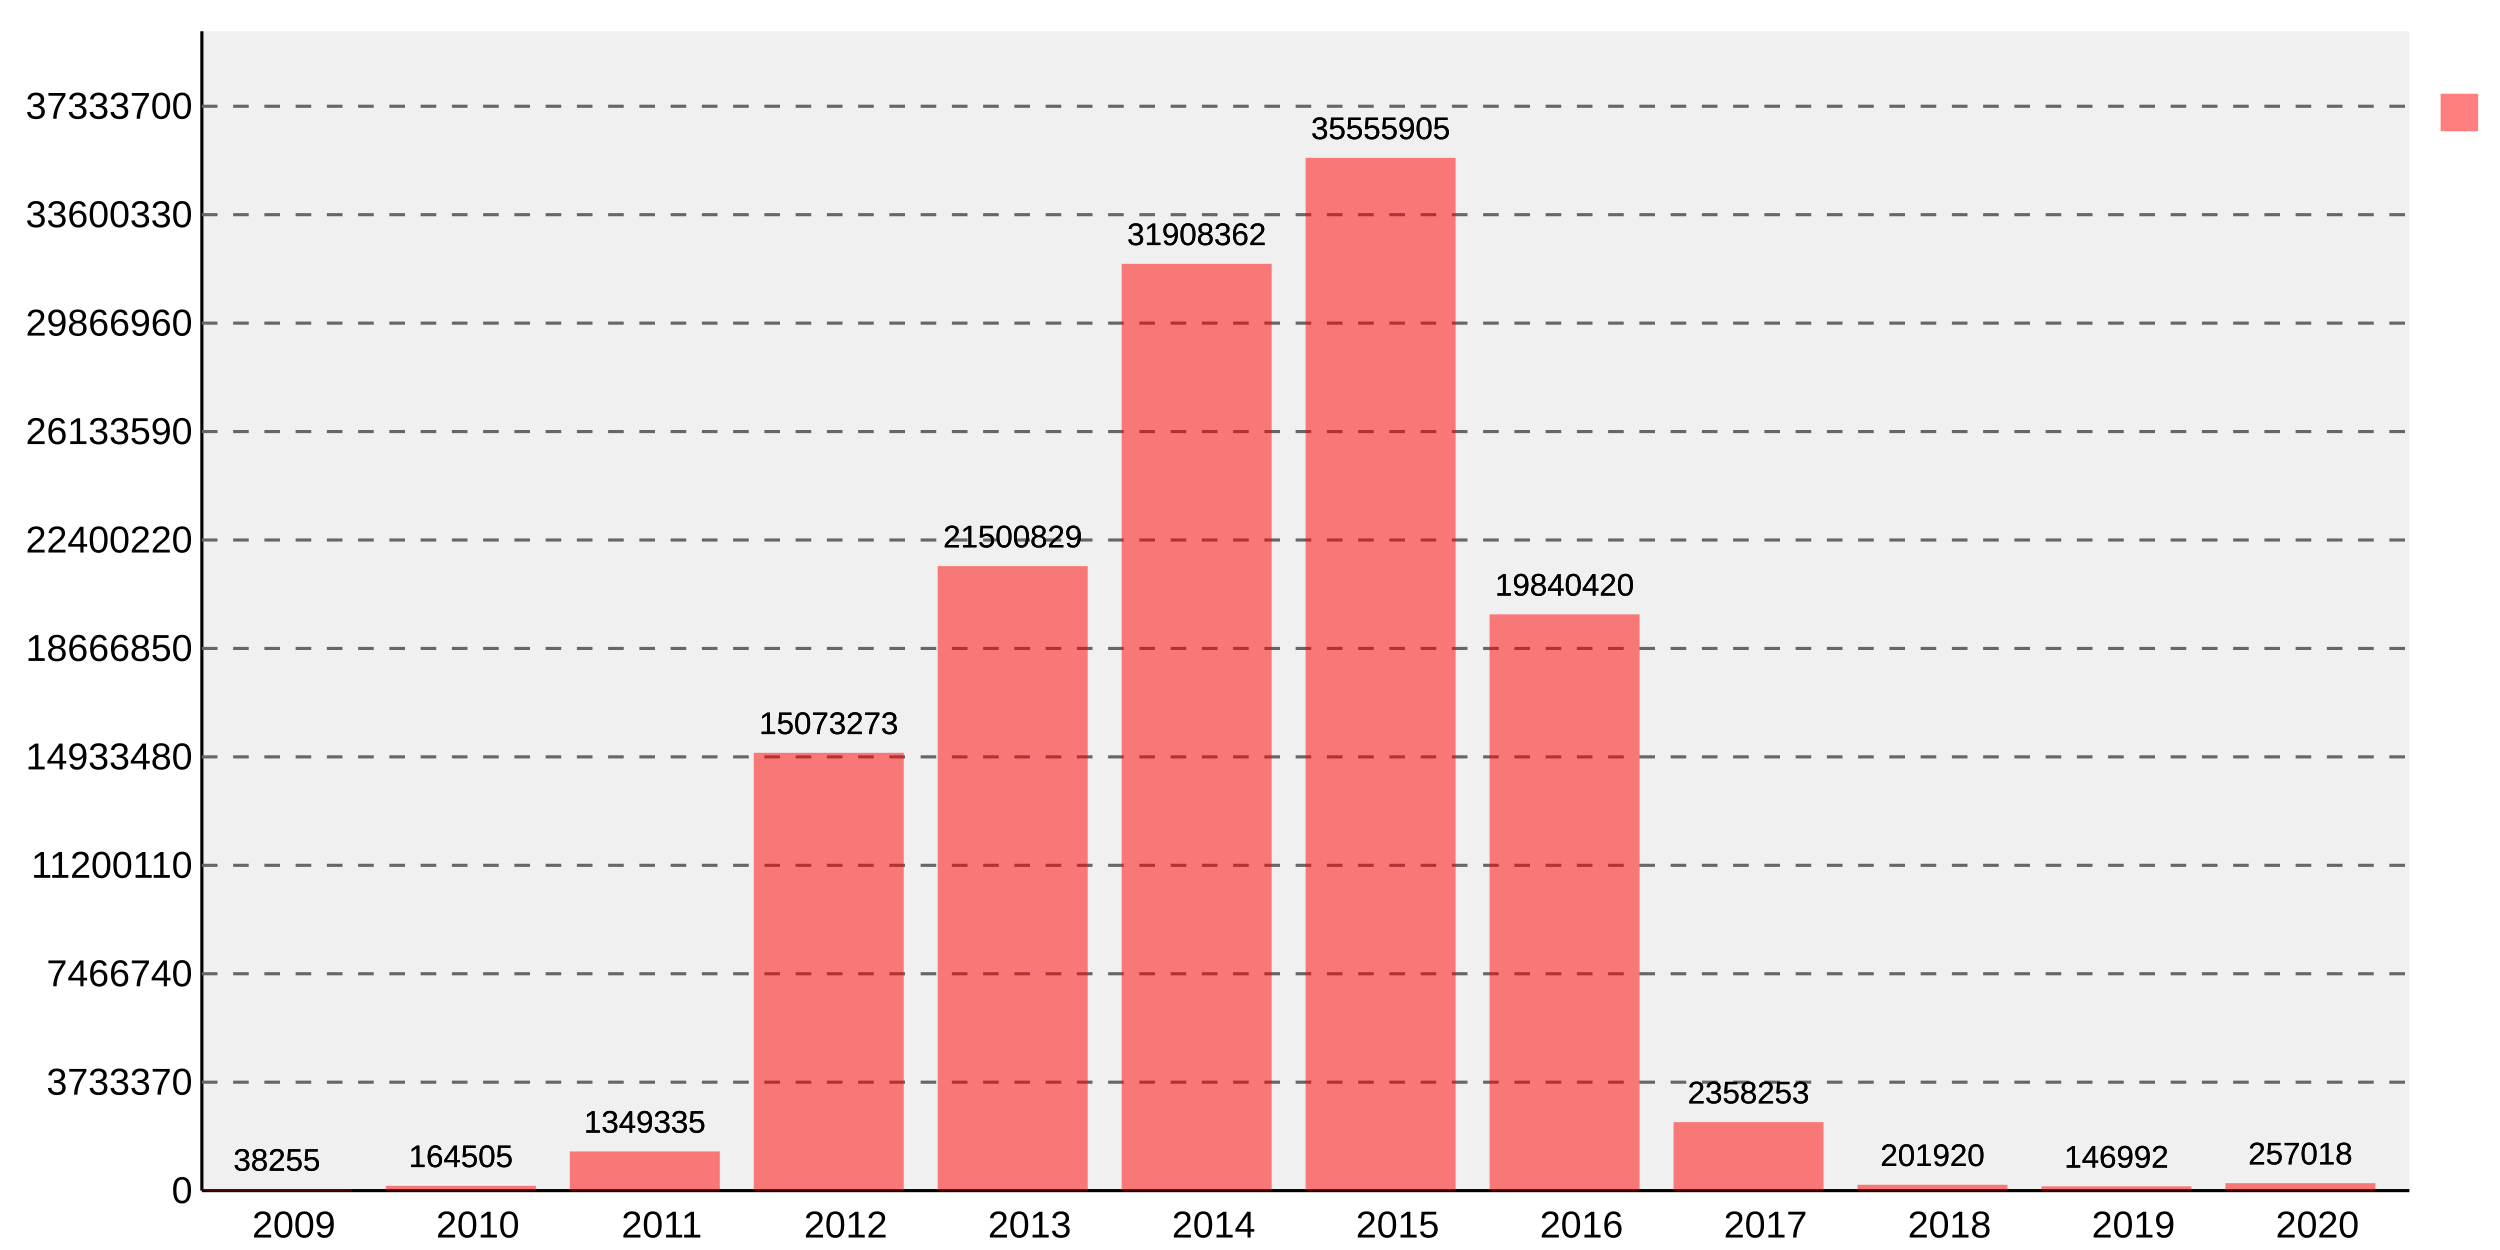
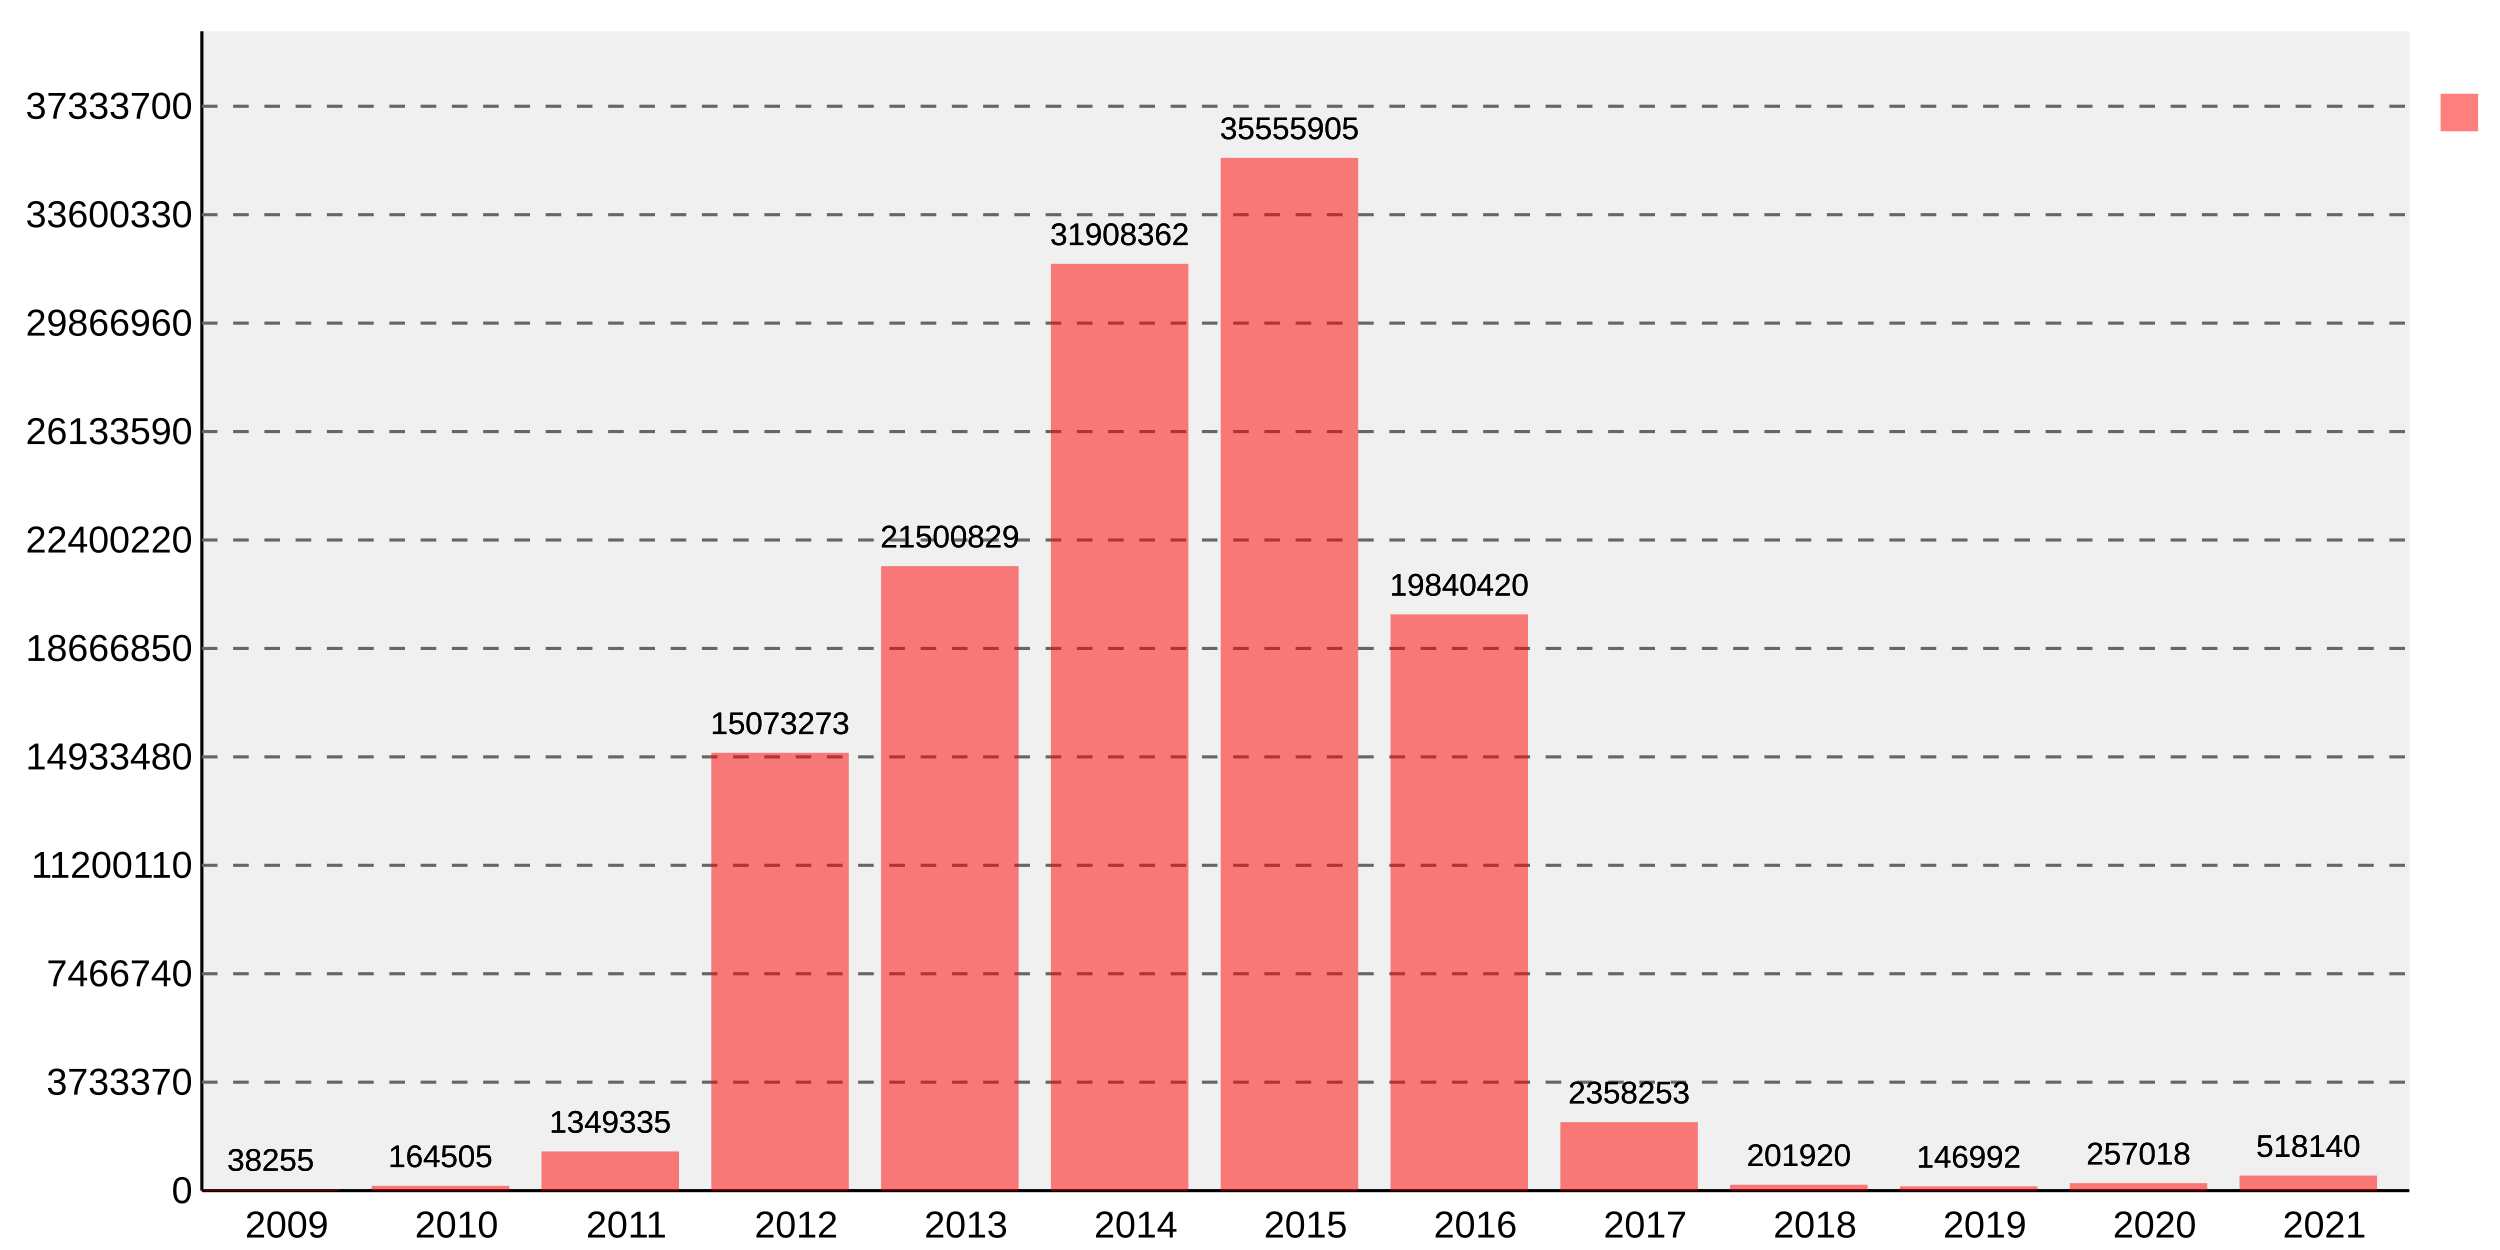
<svg xmlns="http://www.w3.org/2000/svg" viewBox="0 0 800 400">
  <defs>
    <style type="text/css">/*
Base styles for svg.charts.Graph
*/
.svgBackground {
    fill: #fff
    }
.graphBackground {
    fill: #f0f0f0
    }
/* graphs titles */
.mainTitle {
    text-anchor: middle;
    fill: #000;
    font-size: 16px;
    font-family: "Arial", sans-serif;
    font-weight: normal
    }
.subTitle {
    text-anchor: middle;
    fill: #999;
    font-size: 14px;
    font-family: "Arial", sans-serif;
    font-weight: normal
    }
.axis {
    stroke: #000;
    stroke-width: 1px
    }
.guideLines {
    stroke: #666;
    stroke-width: 1px;
    stroke-dasharray: 5, 5
    }
.xAxisLabels {
    text-anchor: middle;
    fill: #000;
    font-size: 12px;
    font-family: "Arial", sans-serif;
    font-weight: normal
    }
.yAxisLabels {
    text-anchor: end;
    fill: #000;
    font-size: 12px;
    font-family: "Arial", sans-serif;
    font-weight: normal
    }
.xAxisTitle {
    text-anchor: middle;
    fill: #f00;
    font-size: 14px;
    font-family: "Arial", sans-serif;
    font-weight: normal
    }
.yAxisTitle {
    fill: #f00;
    text-anchor: middle;
    font-size: 14px;
    font-family: "Arial", sans-serif;
    font-weight: normal
    }
.dataPointLabel {
    fill: #000;
    text-anchor: middle;
    font-size: 10px;
    font-family: "Arial", sans-serif;
    font-weight: normal
    }
.staggerGuideLine {
    fill: none;
    stroke: #000;
    stroke-width: 0.5px
    }
.keyText {
    fill: #000;
    text-anchor: start;
    font-size: 10px;
    font-family: "Arial", sans-serif;
    font-weight: normal
    }
/*
default fill styles for multiple datasets (probably only use a single
dataset on this graph though)
*/
.key1, .fill1 {
    fill: #f00;
    fill-opacity: 0.5;
    stroke: none;
    stroke-width: 0.5px
    }
.key2, .fill2 {
    fill: #00f;
    fill-opacity: 0.5;
    stroke: none;
    stroke-width: 1px
    }
.key3, .fill3 {
    fill: #0f0;
    fill-opacity: 0.5;
    stroke: none;
    stroke-width: 1px
    }
.key4, .fill4 {
    fill: #fc0;
    fill-opacity: 0.5;
    stroke: none;
    stroke-width: 1px
    }
.key5, .fill5 {
    fill: #0cf;
    fill-opacity: 0.5;
    stroke: none;
    stroke-width: 1px
    }
.key6, .fill6 {
    fill: #f0f;
    fill-opacity: 0.5;
    stroke: none;
    stroke-width: 1px
    }
.key7, .fill7 {
    fill: #0ff;
    fill-opacity: 0.5;
    stroke: none;
    stroke-width: 1px
    }
.key8, .fill8 {
    fill: #ff0;
    fill-opacity: 0.5;
    stroke: none;
    stroke-width: 1px
    }
.key9, .fill9 {
    fill: #c66;
    fill-opacity: 0.5;
    stroke: none;
    stroke-width: 1px
    }
.key10, .fill10 {
    fill: #639;
    fill-opacity: 0.5;
    stroke: none;
    stroke-width: 1px
    }
.key11, .fill11 {
    fill: #390;
    fill-opacity: 0.5;
    stroke: none;
    stroke-width: 1px
    }
.key12, .fill12 {
    fill: #96F;
    fill-opacity: 0.5;
    stroke: none;
    stroke-width: 1px
    }</style>
  </defs>
  <rect width="800" height="400" x="0" y="0" class="svgBackground" />
  <g transform="translate (64.6 10)">
    <rect x="0" y="0" width="706.4" height="371" class="graphBackground" />
    <path d="M 0 0 v371" class="axis" id="xAxis" />
    <path d="M 0 371 h706.4" class="axis" id="yAxis" />
-     <text class="xAxisLabels" x="29.433" y="386" style="text-anchor: middle">2009</text>
-     <text class="xAxisLabels" x="88.3" y="386" style="text-anchor: middle">2010</text>
-     <text class="xAxisLabels" x="147.167" y="386" style="text-anchor: middle">2011</text>
-     <text class="xAxisLabels" x="206.033" y="386" style="text-anchor: middle">2012</text>
-     <text class="xAxisLabels" x="264.9" y="386" style="text-anchor: middle">2013</text>
-     <text class="xAxisLabels" x="323.767" y="386" style="text-anchor: middle">2014</text>
-     <text class="xAxisLabels" x="382.633" y="386" style="text-anchor: middle">2015</text>
-     <text class="xAxisLabels" x="441.5" y="386" style="text-anchor: middle">2016</text>
-     <text class="xAxisLabels" x="500.367" y="386" style="text-anchor: middle">2017</text>
-     <text class="xAxisLabels" x="559.233" y="386" style="text-anchor: middle">2018</text>
-     <text class="xAxisLabels" x="618.1" y="386" style="text-anchor: middle">2019</text>
-     <text class="xAxisLabels" x="676.967" y="386" style="text-anchor: middle">2020</text>
+     <text class="xAxisLabels" x="27.169" y="386" style="text-anchor: middle">2009</text>
+     <text class="xAxisLabels" x="81.508" y="386" style="text-anchor: middle">2010</text>
+     <text class="xAxisLabels" x="135.846" y="386" style="text-anchor: middle">2011</text>
+     <text class="xAxisLabels" x="190.185" y="386" style="text-anchor: middle">2012</text>
+     <text class="xAxisLabels" x="244.523" y="386" style="text-anchor: middle">2013</text>
+     <text class="xAxisLabels" x="298.862" y="386" style="text-anchor: middle">2014</text>
+     <text class="xAxisLabels" x="353.2" y="386" style="text-anchor: middle">2015</text>
+     <text class="xAxisLabels" x="407.538" y="386" style="text-anchor: middle">2016</text>
+     <text class="xAxisLabels" x="461.877" y="386" style="text-anchor: middle">2017</text>
+     <text class="xAxisLabels" x="516.215" y="386" style="text-anchor: middle">2018</text>
+     <text class="xAxisLabels" x="570.554" y="386" style="text-anchor: middle">2019</text>
+     <text class="xAxisLabels" x="624.892" y="386" style="text-anchor: middle">2020</text>
+     <text class="xAxisLabels" x="679.231" y="386" style="text-anchor: middle">2021</text>
    <text class="yAxisLabels" x="-3" y="375.0" style="text-anchor: end">0</text>
    <text class="yAxisLabels" x="-3" y="340.3" style="text-anchor: end">3733370</text>
    <text class="yAxisLabels" x="-3" y="305.6" style="text-anchor: end">7466740</text>
    <text class="yAxisLabels" x="-3" y="270.9" style="text-anchor: end">11200110</text>
    <text class="yAxisLabels" x="-3" y="236.2" style="text-anchor: end">14933480</text>
    <text class="yAxisLabels" x="-3" y="201.5" style="text-anchor: end">18666850</text>
    <text class="yAxisLabels" x="-3" y="166.8" style="text-anchor: end">22400220</text>
    <text class="yAxisLabels" x="-3" y="132.1" style="text-anchor: end">26133590</text>
    <text class="yAxisLabels" x="-3" y="97.4" style="text-anchor: end">29866960</text>
    <text class="yAxisLabels" x="-3" y="62.7" style="text-anchor: end">33600330</text>
    <text class="yAxisLabels" x="-3" y="28.0" style="text-anchor: end">37333700</text>
    <path d="M 0 336.3 h706.4" class="guideLines" />
    <path d="M 0 301.6 h706.4" class="guideLines" />
    <path d="M 0 266.9 h706.4" class="guideLines" />
    <path d="M 0 232.2 h706.4" class="guideLines" />
    <path d="M 0 197.5 h706.4" class="guideLines" />
    <path d="M 0 162.8 h706.4" class="guideLines" />
    <path d="M 0 128.1 h706.4" class="guideLines" />
    <path d="M 0 93.4 h706.4" class="guideLines" />
    <path d="M 0 58.7 h706.4" class="guideLines" />
    <path d="M 0 24.0 h706.4" class="guideLines" />
-     <rect x="0.0" y="370.644" width="48.0" height="0.356" class="fill1" />
-     <rect x="58.867" y="369.471" width="48.0" height="1.529" class="fill1" />
-     <rect x="117.733" y="358.459" width="48.0" height="12.541" class="fill1" />
-     <rect x="176.6" y="230.901" width="48.0" height="140.099" class="fill1" />
-     <rect x="235.467" y="171.159" width="48.0" height="199.841" class="fill1" />
-     <rect x="294.333" y="74.426" width="48.0" height="296.574" class="fill1" />
-     <rect x="353.2" y="40.524" width="48.0" height="330.476" class="fill1" />
-     <rect x="412.067" y="186.592" width="48.0" height="184.408" class="fill1" />
-     <rect x="470.933" y="349.081" width="48.0" height="21.919" class="fill1" />
-     <rect x="529.8" y="369.123" width="48.0" height="1.877" class="fill1" />
-     <rect x="588.667" y="369.634" width="48.0" height="1.366" class="fill1" />
-     <rect x="647.533" y="368.611" width="48.0" height="2.389" class="fill1" />
+     <rect x="0.0" y="370.644" width="44.0" height="0.356" class="fill1" />
+     <rect x="54.338" y="369.471" width="44.0" height="1.529" class="fill1" />
+     <rect x="108.677" y="358.459" width="44.0" height="12.541" class="fill1" />
+     <rect x="163.015" y="230.901" width="44.0" height="140.099" class="fill1" />
+     <rect x="217.354" y="171.159" width="44.0" height="199.841" class="fill1" />
+     <rect x="271.692" y="74.426" width="44.0" height="296.574" class="fill1" />
+     <rect x="326.031" y="40.524" width="44.0" height="330.476" class="fill1" />
+     <rect x="380.369" y="186.592" width="44.0" height="184.408" class="fill1" />
+     <rect x="434.708" y="349.081" width="44.0" height="21.919" class="fill1" />
+     <rect x="489.046" y="369.123" width="44.0" height="1.877" class="fill1" />
+     <rect x="543.385" y="369.634" width="44.0" height="1.366" class="fill1" />
+     <rect x="597.723" y="368.611" width="44.0" height="2.389" class="fill1" />
+     <rect x="652.062" y="366.184" width="44.0" height="4.816" class="fill1" />
    <g>
-       <text x="24.0" y="364.644" class="dataPointLabel" style="None stroke: #fff; stroke-width: 2;">38255</text>
-       <text x="24.0" y="364.644" class="dataPointLabel">38255</text>
-       <text x="82.867" y="363.471" class="dataPointLabel" style="None stroke: #fff; stroke-width: 2;">164505</text>
-       <text x="82.867" y="363.471" class="dataPointLabel">164505</text>
-       <text x="141.733" y="352.459" class="dataPointLabel" style="None stroke: #fff; stroke-width: 2;">1349335</text>
-       <text x="141.733" y="352.459" class="dataPointLabel">1349335</text>
-       <text x="200.6" y="224.901" class="dataPointLabel" style="None stroke: #fff; stroke-width: 2;">15073273</text>
-       <text x="200.6" y="224.901" class="dataPointLabel">15073273</text>
-       <text x="259.467" y="165.159" class="dataPointLabel" style="None stroke: #fff; stroke-width: 2;">21500829</text>
-       <text x="259.467" y="165.159" class="dataPointLabel">21500829</text>
-       <text x="318.333" y="68.426" class="dataPointLabel" style="None stroke: #fff; stroke-width: 2;">31908362</text>
-       <text x="318.333" y="68.426" class="dataPointLabel">31908362</text>
-       <text x="377.2" y="34.524" class="dataPointLabel" style="None stroke: #fff; stroke-width: 2;">35555905</text>
-       <text x="377.2" y="34.524" class="dataPointLabel">35555905</text>
-       <text x="436.067" y="180.592" class="dataPointLabel" style="None stroke: #fff; stroke-width: 2;">19840420</text>
-       <text x="436.067" y="180.592" class="dataPointLabel">19840420</text>
-       <text x="494.933" y="343.081" class="dataPointLabel" style="None stroke: #fff; stroke-width: 2;">2358253</text>
-       <text x="494.933" y="343.081" class="dataPointLabel">2358253</text>
-       <text x="553.8" y="363.123" class="dataPointLabel" style="None stroke: #fff; stroke-width: 2;">201920</text>
-       <text x="553.8" y="363.123" class="dataPointLabel">201920</text>
-       <text x="612.667" y="363.634" class="dataPointLabel" style="None stroke: #fff; stroke-width: 2;">146992</text>
-       <text x="612.667" y="363.634" class="dataPointLabel">146992</text>
-       <text x="671.533" y="362.611" class="dataPointLabel" style="None stroke: #fff; stroke-width: 2;">257018</text>
-       <text x="671.533" y="362.611" class="dataPointLabel">257018</text>
+       <text x="22.0" y="364.644" class="dataPointLabel" style="None stroke: #fff; stroke-width: 2;">38255</text>
+       <text x="22.0" y="364.644" class="dataPointLabel">38255</text>
+       <text x="76.338" y="363.471" class="dataPointLabel" style="None stroke: #fff; stroke-width: 2;">164505</text>
+       <text x="76.338" y="363.471" class="dataPointLabel">164505</text>
+       <text x="130.677" y="352.459" class="dataPointLabel" style="None stroke: #fff; stroke-width: 2;">1349335</text>
+       <text x="130.677" y="352.459" class="dataPointLabel">1349335</text>
+       <text x="185.015" y="224.901" class="dataPointLabel" style="None stroke: #fff; stroke-width: 2;">15073273</text>
+       <text x="185.015" y="224.901" class="dataPointLabel">15073273</text>
+       <text x="239.354" y="165.159" class="dataPointLabel" style="None stroke: #fff; stroke-width: 2;">21500829</text>
+       <text x="239.354" y="165.159" class="dataPointLabel">21500829</text>
+       <text x="293.692" y="68.426" class="dataPointLabel" style="None stroke: #fff; stroke-width: 2;">31908362</text>
+       <text x="293.692" y="68.426" class="dataPointLabel">31908362</text>
+       <text x="348.031" y="34.524" class="dataPointLabel" style="None stroke: #fff; stroke-width: 2;">35555905</text>
+       <text x="348.031" y="34.524" class="dataPointLabel">35555905</text>
+       <text x="402.369" y="180.592" class="dataPointLabel" style="None stroke: #fff; stroke-width: 2;">19840420</text>
+       <text x="402.369" y="180.592" class="dataPointLabel">19840420</text>
+       <text x="456.708" y="343.081" class="dataPointLabel" style="None stroke: #fff; stroke-width: 2;">2358253</text>
+       <text x="456.708" y="343.081" class="dataPointLabel">2358253</text>
+       <text x="511.046" y="363.123" class="dataPointLabel" style="None stroke: #fff; stroke-width: 2;">201920</text>
+       <text x="511.046" y="363.123" class="dataPointLabel">201920</text>
+       <text x="565.385" y="363.634" class="dataPointLabel" style="None stroke: #fff; stroke-width: 2;">146992</text>
+       <text x="565.385" y="363.634" class="dataPointLabel">146992</text>
+       <text x="619.723" y="362.611" class="dataPointLabel" style="None stroke: #fff; stroke-width: 2;">257018</text>
+       <text x="619.723" y="362.611" class="dataPointLabel">257018</text>
+       <text x="674.062" y="360.184" class="dataPointLabel" style="None stroke: #fff; stroke-width: 2;">518140</text>
+       <text x="674.062" y="360.184" class="dataPointLabel">518140</text>
    </g>
  </g>
  <g transform="translate(781 30)">
    <rect x="0" y="0" width="12" height="12" class="key1" />
    <text x="17" y="12" class="keyText" />
  </g>
</svg>
